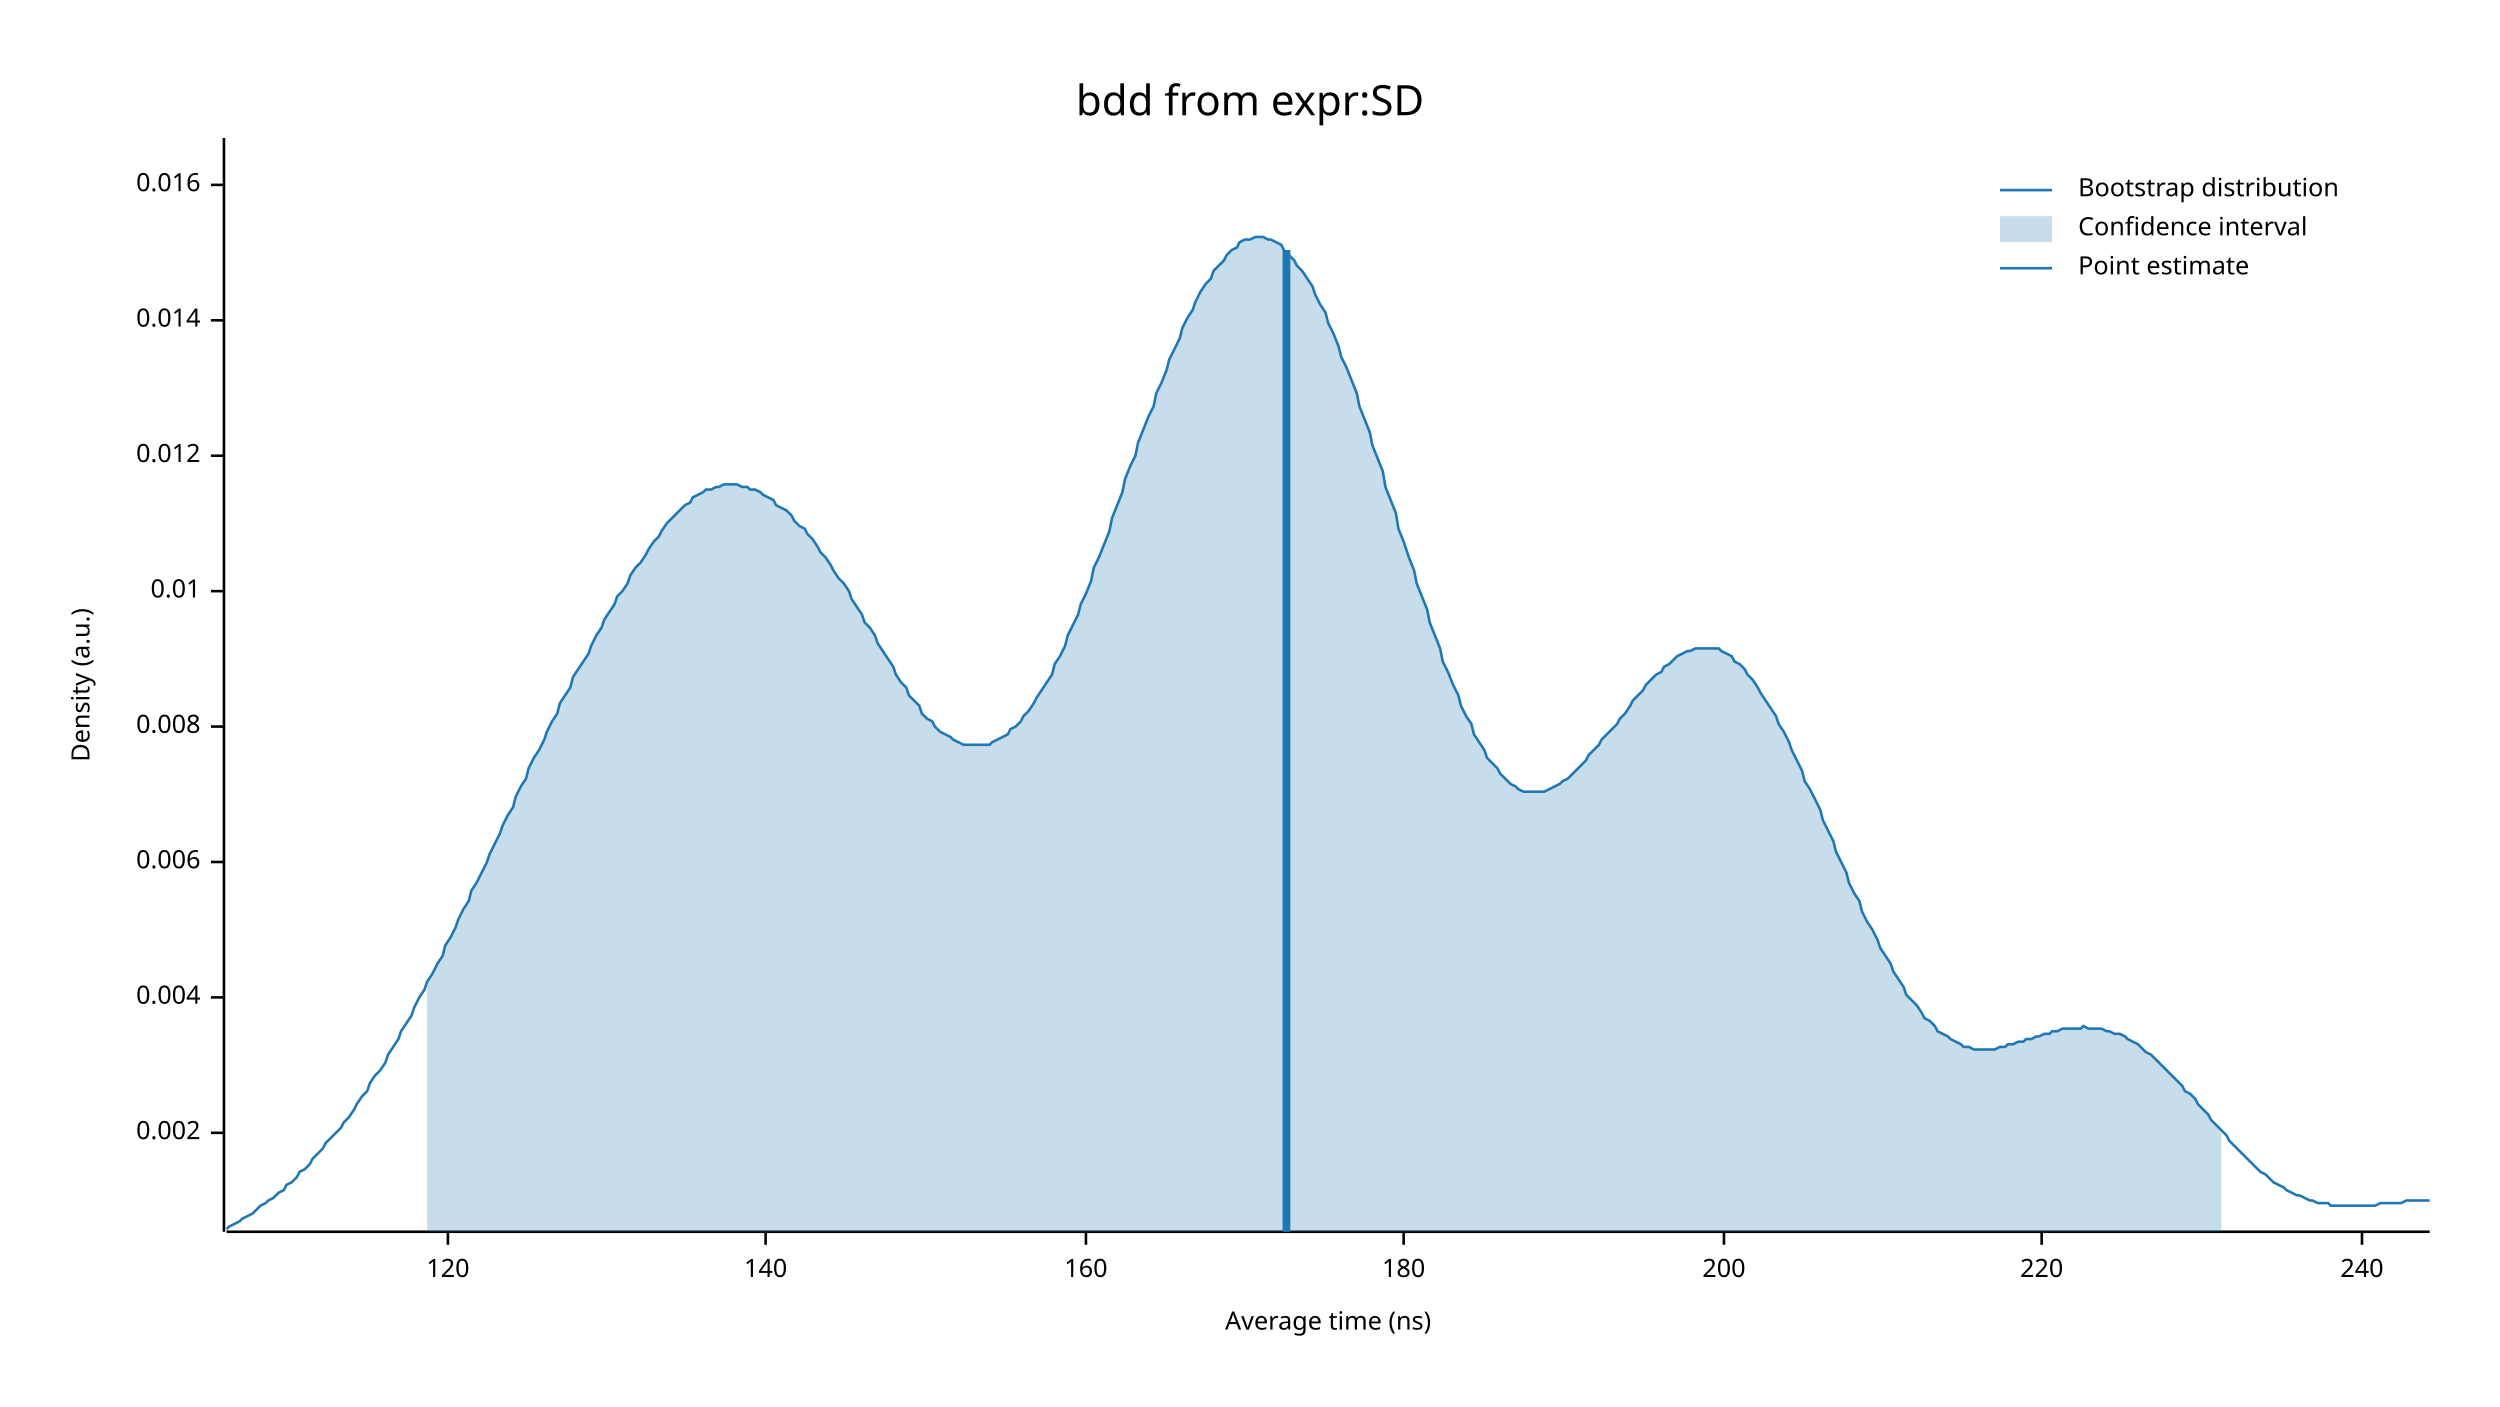
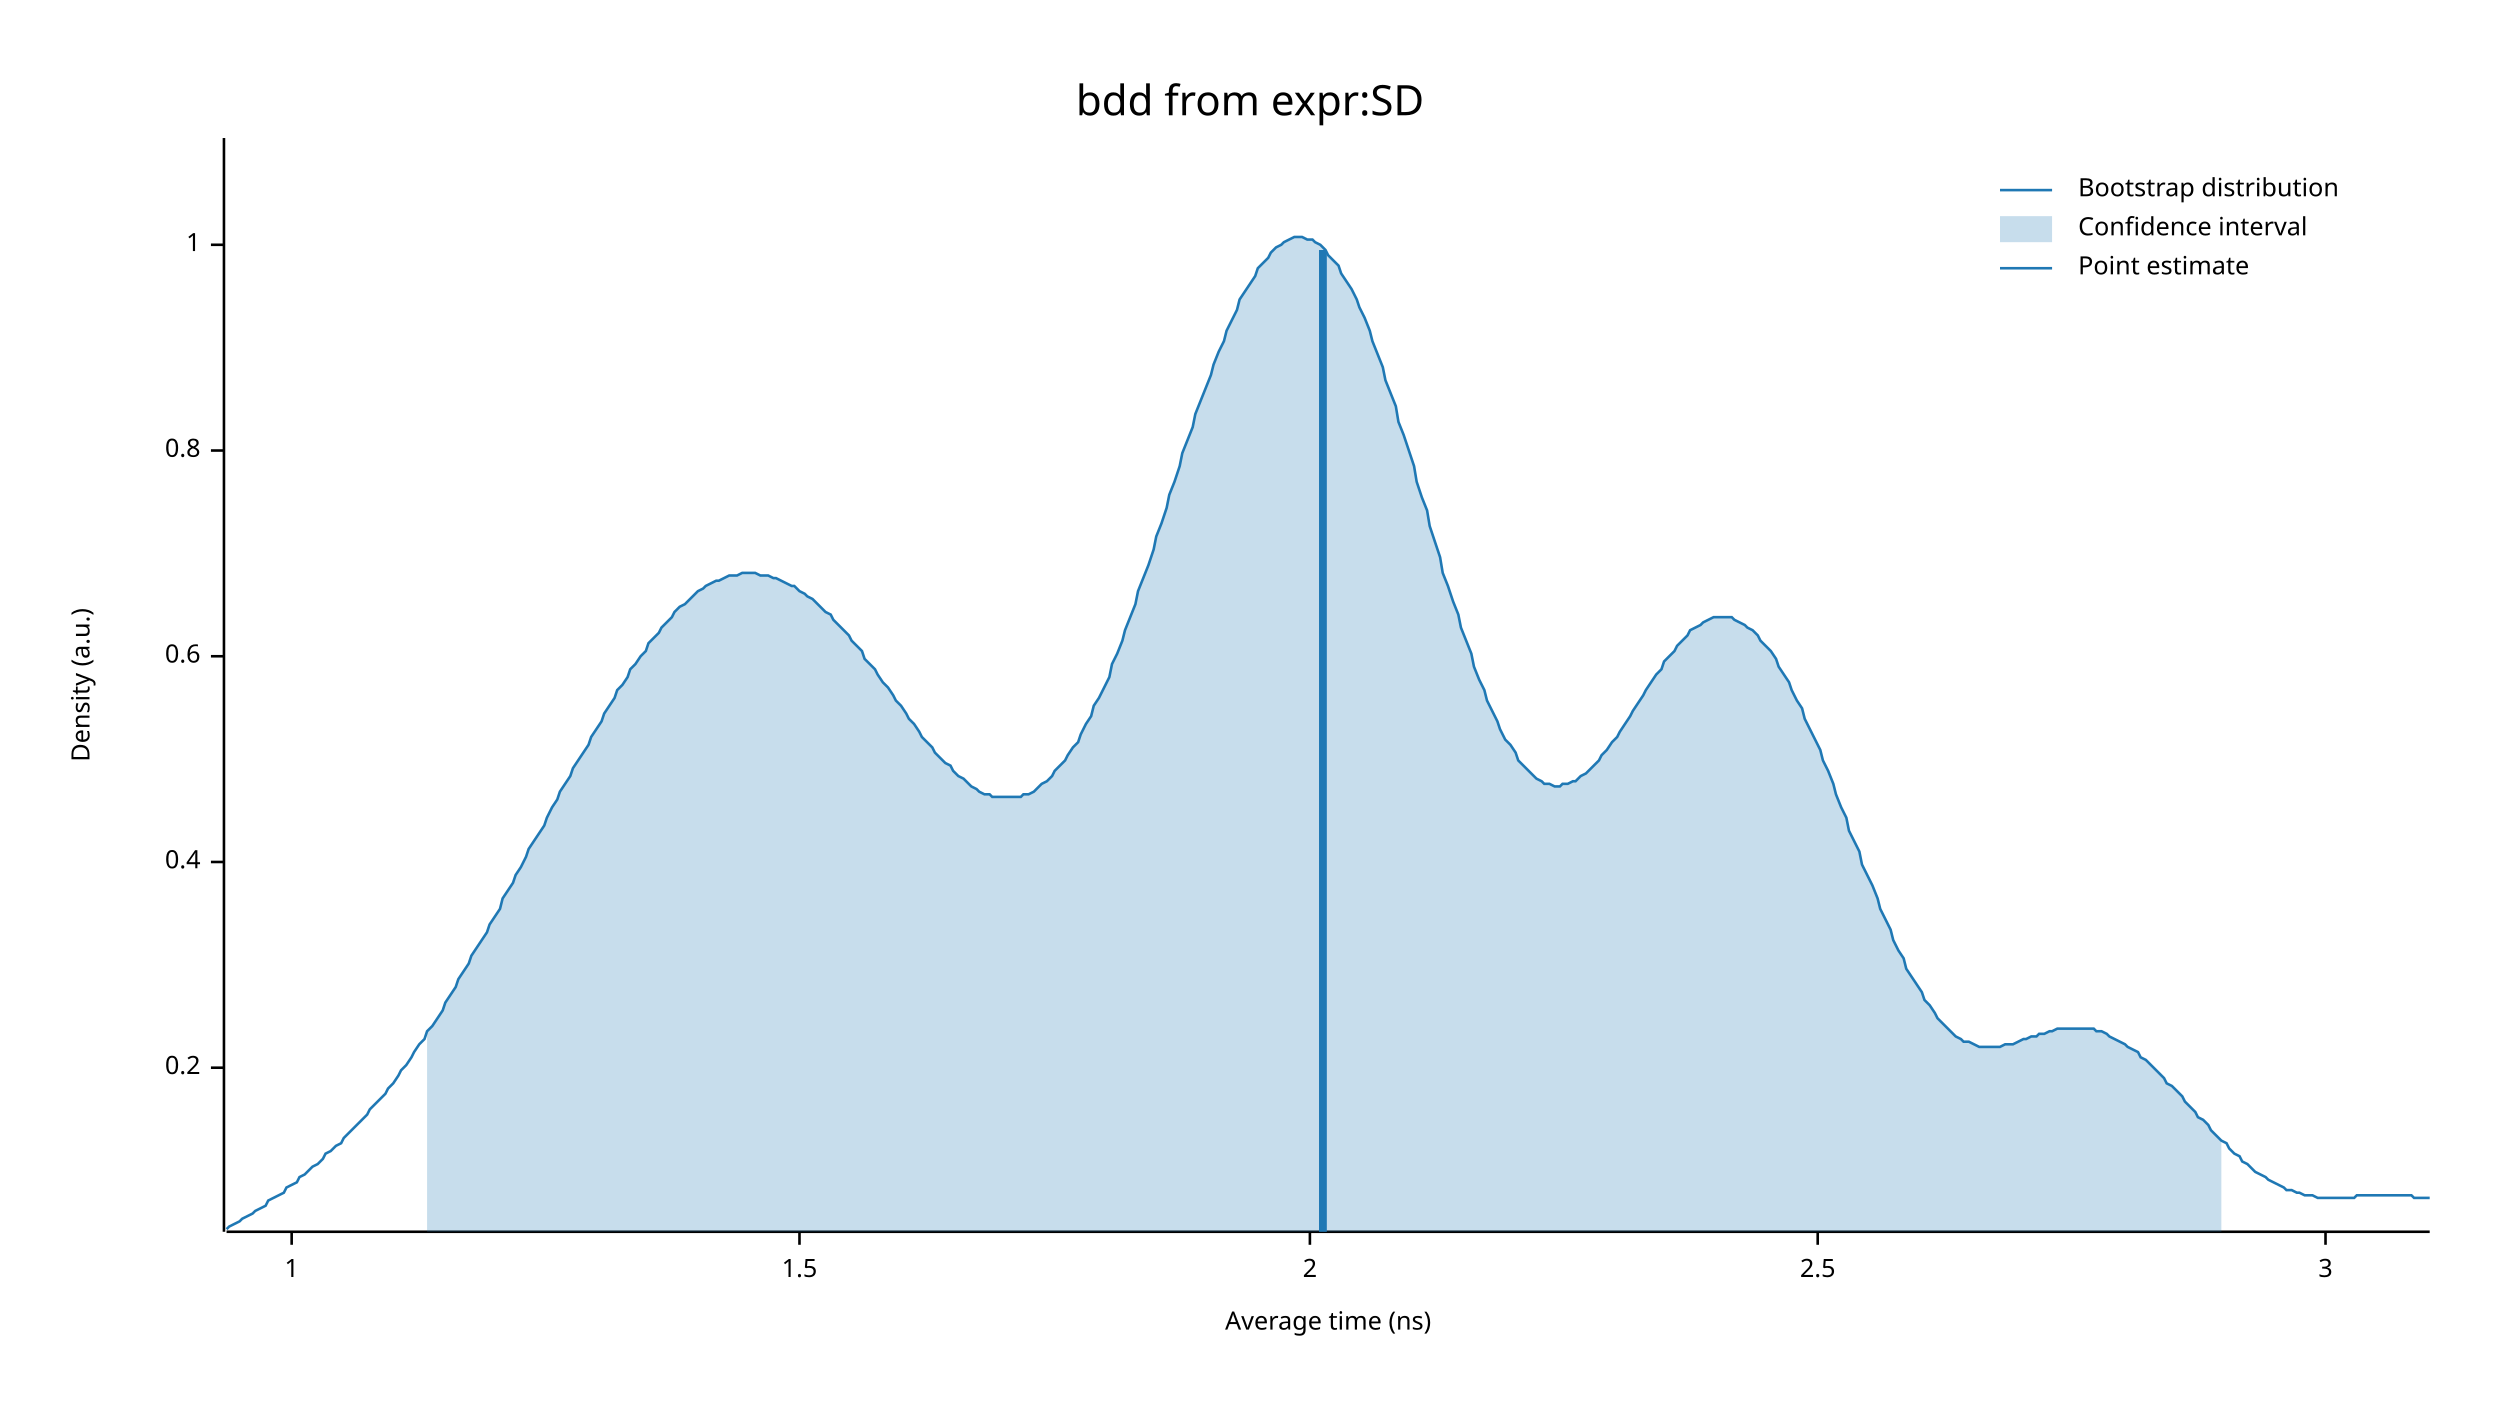
<svg xmlns="http://www.w3.org/2000/svg" width="960" height="540" viewBox="0 0 960 540">
  <text x="480" y="32" dy="0.76em" text-anchor="middle" font-family="sans-serif" font-size="16.129" opacity="1" fill="#000000">
bdd from expr:SD
</text>
  <text x="27" y="263" dy="0.76em" text-anchor="middle" font-family="sans-serif" font-size="9.677" opacity="1" fill="#000000" transform="rotate(270, 27, 263)">
Density (a.u.)
</text>
  <text x="510" y="513" dy="-0.5ex" text-anchor="middle" font-family="sans-serif" font-size="9.677" opacity="1" fill="#000000">
Average time (ns)
</text>
  <polyline fill="none" opacity="1" stroke="#000000" stroke-width="1" points="86,53 86,473 " />
-   <text x="77" y="435" dy="0.5ex" text-anchor="end" font-family="sans-serif" font-size="9.677" opacity="1" fill="#000000">
- 0.002
+   <text x="77" y="410" dy="0.5ex" text-anchor="end" font-family="sans-serif" font-size="9.677" opacity="1" fill="#000000">
+ 0.2
</text>
-   <polyline fill="none" opacity="1" stroke="#000000" stroke-width="1" points="81,435 86,435 " />
-   <text x="77" y="383" dy="0.5ex" text-anchor="end" font-family="sans-serif" font-size="9.677" opacity="1" fill="#000000">
- 0.004
- </text>
-   <polyline fill="none" opacity="1" stroke="#000000" stroke-width="1" points="81,383 86,383 " />
+   <polyline fill="none" opacity="1" stroke="#000000" stroke-width="1" points="81,410 86,410 " />
  <text x="77" y="331" dy="0.5ex" text-anchor="end" font-family="sans-serif" font-size="9.677" opacity="1" fill="#000000">
- 0.006
+ 0.4
</text>
  <polyline fill="none" opacity="1" stroke="#000000" stroke-width="1" points="81,331 86,331 " />
-   <text x="77" y="279" dy="0.5ex" text-anchor="end" font-family="sans-serif" font-size="9.677" opacity="1" fill="#000000">
- 0.008
+   <text x="77" y="252" dy="0.5ex" text-anchor="end" font-family="sans-serif" font-size="9.677" opacity="1" fill="#000000">
+ 0.6
</text>
-   <polyline fill="none" opacity="1" stroke="#000000" stroke-width="1" points="81,279 86,279 " />
-   <text x="77" y="227" dy="0.5ex" text-anchor="end" font-family="sans-serif" font-size="9.677" opacity="1" fill="#000000">
- 0.01
+   <polyline fill="none" opacity="1" stroke="#000000" stroke-width="1" points="81,252 86,252 " />
+   <text x="77" y="173" dy="0.5ex" text-anchor="end" font-family="sans-serif" font-size="9.677" opacity="1" fill="#000000">
+ 0.8
</text>
-   <polyline fill="none" opacity="1" stroke="#000000" stroke-width="1" points="81,227 86,227 " />
-   <text x="77" y="175" dy="0.5ex" text-anchor="end" font-family="sans-serif" font-size="9.677" opacity="1" fill="#000000">
- 0.012
+   <polyline fill="none" opacity="1" stroke="#000000" stroke-width="1" points="81,173 86,173 " />
+   <text x="77" y="94" dy="0.5ex" text-anchor="end" font-family="sans-serif" font-size="9.677" opacity="1" fill="#000000">
+ 1
</text>
-   <polyline fill="none" opacity="1" stroke="#000000" stroke-width="1" points="81,175 86,175 " />
-   <text x="77" y="123" dy="0.5ex" text-anchor="end" font-family="sans-serif" font-size="9.677" opacity="1" fill="#000000">
- 0.014
+   <polyline fill="none" opacity="1" stroke="#000000" stroke-width="1" points="81,94 86,94 " />
+   <polyline fill="none" opacity="1" stroke="#000000" stroke-width="1" points="87,473 933,473 " />
+   <text x="112" y="483" dy="0.76em" text-anchor="middle" font-family="sans-serif" font-size="9.677" opacity="1" fill="#000000">
+ 1
</text>
-   <polyline fill="none" opacity="1" stroke="#000000" stroke-width="1" points="81,123 86,123 " />
-   <text x="77" y="71" dy="0.5ex" text-anchor="end" font-family="sans-serif" font-size="9.677" opacity="1" fill="#000000">
- 0.016
+   <polyline fill="none" opacity="1" stroke="#000000" stroke-width="1" points="112,473 112,478 " />
+   <text x="307" y="483" dy="0.76em" text-anchor="middle" font-family="sans-serif" font-size="9.677" opacity="1" fill="#000000">
+ 1.5
</text>
-   <polyline fill="none" opacity="1" stroke="#000000" stroke-width="1" points="81,71 86,71 " />
-   <polyline fill="none" opacity="1" stroke="#000000" stroke-width="1" points="87,473 933,473 " />
-   <text x="172" y="483" dy="0.76em" text-anchor="middle" font-family="sans-serif" font-size="9.677" opacity="1" fill="#000000">
- 120
+   <polyline fill="none" opacity="1" stroke="#000000" stroke-width="1" points="307,473 307,478 " />
+   <text x="503" y="483" dy="0.76em" text-anchor="middle" font-family="sans-serif" font-size="9.677" opacity="1" fill="#000000">
+ 2
</text>
-   <polyline fill="none" opacity="1" stroke="#000000" stroke-width="1" points="172,473 172,478 " />
-   <text x="294" y="483" dy="0.76em" text-anchor="middle" font-family="sans-serif" font-size="9.677" opacity="1" fill="#000000">
- 140
+   <polyline fill="none" opacity="1" stroke="#000000" stroke-width="1" points="503,473 503,478 " />
+   <text x="698" y="483" dy="0.76em" text-anchor="middle" font-family="sans-serif" font-size="9.677" opacity="1" fill="#000000">
+ 2.5
</text>
-   <polyline fill="none" opacity="1" stroke="#000000" stroke-width="1" points="294,473 294,478 " />
-   <text x="417" y="483" dy="0.76em" text-anchor="middle" font-family="sans-serif" font-size="9.677" opacity="1" fill="#000000">
- 160
+   <polyline fill="none" opacity="1" stroke="#000000" stroke-width="1" points="698,473 698,478 " />
+   <text x="893" y="483" dy="0.76em" text-anchor="middle" font-family="sans-serif" font-size="9.677" opacity="1" fill="#000000">
+ 3
</text>
-   <polyline fill="none" opacity="1" stroke="#000000" stroke-width="1" points="417,473 417,478 " />
-   <text x="539" y="483" dy="0.76em" text-anchor="middle" font-family="sans-serif" font-size="9.677" opacity="1" fill="#000000">
- 180
- </text>
-   <polyline fill="none" opacity="1" stroke="#000000" stroke-width="1" points="539,473 539,478 " />
-   <text x="662" y="483" dy="0.76em" text-anchor="middle" font-family="sans-serif" font-size="9.677" opacity="1" fill="#000000">
- 200
- </text>
-   <polyline fill="none" opacity="1" stroke="#000000" stroke-width="1" points="662,473 662,478 " />
-   <text x="784" y="483" dy="0.76em" text-anchor="middle" font-family="sans-serif" font-size="9.677" opacity="1" fill="#000000">
- 220
- </text>
-   <polyline fill="none" opacity="1" stroke="#000000" stroke-width="1" points="784,473 784,478 " />
-   <text x="907" y="483" dy="0.76em" text-anchor="middle" font-family="sans-serif" font-size="9.677" opacity="1" fill="#000000">
- 240
- </text>
-   <polyline fill="none" opacity="1" stroke="#000000" stroke-width="1" points="907,473 907,478 " />
-   <polyline fill="none" opacity="1" stroke="#1F78B4" stroke-width="1" points="87,472 88,471 90,470 92,469 93,468 95,467 97,466 98,465 100,463 102,462 103,461 105,460 107,458 109,457 110,455 112,454 114,452 115,450 117,449 119,447 120,445 122,443 124,441 125,439 127,437 129,435 131,433 132,431 134,429 136,426 137,424 139,421 141,419 142,416 144,413 146,411 148,408 149,405 151,402 153,399 154,396 156,393 158,390 159,387 161,383 163,380 164,377 166,374 168,370 170,367 171,363 173,360 175,356 176,353 178,349 180,346 181,342 183,339 185,335 187,331 188,328 190,324 192,320 193,317 195,313 197,310 198,306 200,302 202,299 203,295 205,291 207,288 209,284 210,281 212,277 214,274 215,270 217,267 219,264 220,260 222,257 224,254 226,251 227,248 229,244 231,241 232,238 234,235 236,232 237,229 239,227 241,224 242,221 244,218 246,216 248,213 249,211 251,208 253,206 254,204 256,201 258,199 259,198 261,196 263,194 265,193 266,191 268,190 270,189 271,188 273,188 275,187 276,187 278,186 280,186 281,186 283,186 285,187 287,187 288,188 290,188 292,189 293,190 295,191 297,192 298,194 300,195 302,196 304,198 305,200 307,202 309,203 310,205 312,207 314,210 315,212 317,214 319,217 320,219 322,222 324,224 326,227 327,230 329,233 331,236 332,239 334,241 336,244 337,247 339,250 341,253 343,256 344,259 346,262 348,264 349,267 351,269 353,271 354,274 356,276 358,277 359,279 361,281 363,282 365,283 366,284 368,285 370,286 371,286 373,286 375,286 376,286 378,286 380,286 381,285 383,284 385,283 387,282 388,280 390,279 392,277 393,275 395,273 397,270 398,268 400,265 402,262 404,259 405,255 407,252 409,248 410,244 412,240 414,236 415,232 417,228 419,223 420,218 422,214 424,209 426,204 427,199 429,194 431,189 432,184 434,179 436,175 437,170 439,165 441,160 443,156 444,151 446,147 448,142 449,138 451,134 453,130 454,126 456,122 458,119 459,116 461,112 463,109 465,107 466,104 468,102 470,100 471,98 473,96 475,95 476,93 478,92 480,92 482,91 483,91 485,91 487,92 488,92 490,93 492,94 493,96 495,98 497,100 498,102 500,104 502,107 504,110 505,113 507,117 509,120 510,124 512,128 514,133 515,137 517,141 519,146 521,151 522,156 524,161 526,166 527,171 529,176 531,181 532,187 534,192 536,197 537,203 539,208 541,214 543,219 544,224 546,229 548,234 549,239 551,244 553,249 554,254 556,258 558,263 560,267 561,271 563,275 565,278 566,282 568,285 570,288 571,291 573,293 575,295 576,297 578,299 580,301 582,302 583,303 585,304 587,304 588,304 590,304 592,304 593,304 595,303 597,302 599,301 600,300 602,299 604,297 605,296 607,294 609,292 610,290 612,288 614,286 615,284 617,282 619,280 621,278 622,276 624,274 626,271 627,269 629,267 631,265 632,263 634,261 636,259 638,258 639,256 641,255 643,253 644,252 646,251 648,250 649,250 651,249 653,249 654,249 656,249 658,249 660,249 661,250 663,251 665,252 666,254 668,255 670,257 671,259 673,261 675,264 676,266 678,269 680,272 682,275 683,278 685,281 687,285 688,288 690,292 692,296 693,300 695,303 697,307 699,311 700,315 702,319 704,323 705,327 707,331 709,335 710,339 712,343 714,346 715,350 717,354 719,357 721,361 722,364 724,367 726,370 727,373 729,376 731,379 732,382 734,384 736,386 738,389 739,391 741,392 743,394 744,396 746,397 748,398 749,399 751,400 753,401 754,402 756,402 758,403 760,403 761,403 763,403 765,403 766,403 768,402 770,402 771,401 773,401 775,400 777,400 778,399 780,399 782,398 783,398 785,397 787,397 788,396 790,396 792,395 793,395 795,395 797,395 799,395 800,394 802,395 804,395 805,395 807,395 809,396 810,396 812,397 814,397 816,398 817,399 819,400 821,401 822,402 824,404 826,405 827,406 829,408 831,410 832,411 834,413 836,415 838,417 839,419 841,420 843,422 844,424 846,426 848,428 849,430 851,432 853,434 855,436 856,438 858,440 860,442 861,443 863,445 865,447 866,448 868,450 870,451 871,452 873,454 875,455 877,456 878,457 880,458 882,459 883,459 885,460 887,461 888,461 890,462 892,462 894,462 895,463 897,463 899,463 900,463 902,463 904,463 905,463 907,463 909,463 910,463 912,463 914,462 916,462 917,462 919,462 921,462 922,462 924,461 926,461 927,461 929,461 931,461 933,461 " />
-   <polygon opacity="0.25" fill="#1F78B4" points="164,377 166,374 168,370 170,367 171,363 173,360 175,356 176,353 178,349 180,346 181,342 183,339 185,335 187,331 188,328 190,324 192,320 193,317 195,313 197,310 198,306 200,302 202,299 203,295 205,291 207,288 209,284 210,281 212,277 214,274 215,270 217,267 219,264 220,260 222,257 224,254 226,251 227,248 229,244 231,241 232,238 234,235 236,232 237,229 239,227 241,224 242,221 244,218 246,216 248,213 249,211 251,208 253,206 254,204 256,201 258,199 259,198 261,196 263,194 265,193 266,191 268,190 270,189 271,188 273,188 275,187 276,187 278,186 280,186 281,186 283,186 285,187 287,187 288,188 290,188 292,189 293,190 295,191 297,192 298,194 300,195 302,196 304,198 305,200 307,202 309,203 310,205 312,207 314,210 315,212 317,214 319,217 320,219 322,222 324,224 326,227 327,230 329,233 331,236 332,239 334,241 336,244 337,247 339,250 341,253 343,256 344,259 346,262 348,264 349,267 351,269 353,271 354,274 356,276 358,277 359,279 361,281 363,282 365,283 366,284 368,285 370,286 371,286 373,286 375,286 376,286 378,286 380,286 381,285 383,284 385,283 387,282 388,280 390,279 392,277 393,275 395,273 397,270 398,268 400,265 402,262 404,259 405,255 407,252 409,248 410,244 412,240 414,236 415,232 417,228 419,223 420,218 422,214 424,209 426,204 427,199 429,194 431,189 432,184 434,179 436,175 437,170 439,165 441,160 443,156 444,151 446,147 448,142 449,138 451,134 453,130 454,126 456,122 458,119 459,116 461,112 463,109 465,107 466,104 468,102 470,100 471,98 473,96 475,95 476,93 478,92 480,92 482,91 483,91 485,91 487,92 488,92 490,93 492,94 493,96 495,98 497,100 498,102 500,104 502,107 504,110 505,113 507,117 509,120 510,124 512,128 514,133 515,137 517,141 519,146 521,151 522,156 524,161 526,166 527,171 529,176 531,181 532,187 534,192 536,197 537,203 539,208 541,214 543,219 544,224 546,229 548,234 549,239 551,244 553,249 554,254 556,258 558,263 560,267 561,271 563,275 565,278 566,282 568,285 570,288 571,291 573,293 575,295 576,297 578,299 580,301 582,302 583,303 585,304 587,304 588,304 590,304 592,304 593,304 595,303 597,302 599,301 600,300 602,299 604,297 605,296 607,294 609,292 610,290 612,288 614,286 615,284 617,282 619,280 621,278 622,276 624,274 626,271 627,269 629,267 631,265 632,263 634,261 636,259 638,258 639,256 641,255 643,253 644,252 646,251 648,250 649,250 651,249 653,249 654,249 656,249 658,249 660,249 661,250 663,251 665,252 666,254 668,255 670,257 671,259 673,261 675,264 676,266 678,269 680,272 682,275 683,278 685,281 687,285 688,288 690,292 692,296 693,300 695,303 697,307 699,311 700,315 702,319 704,323 705,327 707,331 709,335 710,339 712,343 714,346 715,350 717,354 719,357 721,361 722,364 724,367 726,370 727,373 729,376 731,379 732,382 734,384 736,386 738,389 739,391 741,392 743,394 744,396 746,397 748,398 749,399 751,400 753,401 754,402 756,402 758,403 760,403 761,403 763,403 765,403 766,403 768,402 770,402 771,401 773,401 775,400 777,400 778,399 780,399 782,398 783,398 785,397 787,397 788,396 790,396 792,395 793,395 795,395 797,395 799,395 800,394 802,395 804,395 805,395 807,395 809,396 810,396 812,397 814,397 816,398 817,399 819,400 821,401 822,402 824,404 826,405 827,406 829,408 831,410 832,411 834,413 836,415 838,417 839,419 841,420 843,422 844,424 846,426 848,428 849,430 851,432 853,434 853,473 164,473 " />
-   <polyline fill="none" opacity="1" stroke="#1F78B4" stroke-width="3" points="494,473 494,96 " />
+   <polyline fill="none" opacity="1" stroke="#000000" stroke-width="1" points="893,473 893,478 " />
+   <polyline fill="none" opacity="1" stroke="#1F78B4" stroke-width="1" points="87,472 88,471 90,470 92,469 93,468 95,467 97,466 98,465 100,464 102,463 103,461 105,460 107,459 109,458 110,456 112,455 114,454 115,452 117,451 119,449 120,448 122,447 124,445 125,443 127,442 129,440 131,439 132,437 134,435 136,433 137,432 139,430 141,428 142,426 144,424 146,422 148,420 149,418 151,416 153,413 154,411 156,409 158,406 159,404 161,401 163,399 164,396 166,394 168,391 170,388 171,385 173,382 175,379 176,376 178,373 180,370 181,367 183,364 185,361 187,358 188,355 190,352 192,349 193,345 195,342 197,339 198,336 200,333 202,329 203,326 205,323 207,320 209,317 210,314 212,310 214,307 215,304 217,301 219,298 220,295 222,292 224,289 226,286 227,283 229,280 231,277 232,274 234,271 236,268 237,265 239,263 241,260 242,257 244,255 246,252 248,250 249,247 251,245 253,243 254,241 256,239 258,237 259,235 261,233 263,232 265,230 266,229 268,227 270,226 271,225 273,224 275,223 276,223 278,222 280,221 281,221 283,221 285,220 287,220 288,220 290,220 292,221 293,221 295,221 297,222 298,222 300,223 302,224 304,225 305,225 307,227 309,228 310,229 312,230 314,232 315,233 317,235 319,236 320,238 322,240 324,242 326,244 327,246 329,248 331,250 332,253 334,255 336,257 337,259 339,262 341,264 343,267 344,269 346,271 348,274 349,276 351,278 353,281 354,283 356,285 358,287 359,289 361,291 363,293 365,294 366,296 368,298 370,299 371,300 373,302 375,303 376,304 378,305 380,305 381,306 383,306 385,306 387,306 388,306 390,306 392,306 393,305 395,305 397,304 398,303 400,301 402,300 404,298 405,296 407,294 409,292 410,290 412,287 414,285 415,282 417,278 419,275 420,271 422,268 424,264 426,260 427,255 429,251 431,246 432,242 434,237 436,232 437,227 439,222 441,217 443,211 444,206 446,201 448,195 449,190 451,185 453,179 454,174 456,169 458,164 459,159 461,154 463,149 465,144 466,140 468,135 470,131 471,127 473,123 475,119 476,115 478,112 480,109 482,106 483,103 485,101 487,99 488,97 490,95 492,94 493,93 495,92 497,91 498,91 500,91 502,92 504,92 505,93 507,94 509,96 510,98 512,100 514,102 515,105 517,108 519,111 521,115 522,118 524,122 526,127 527,131 529,136 531,141 532,146 534,151 536,156 537,162 539,167 541,173 543,179 544,185 546,191 548,196 549,202 551,208 553,214 554,220 556,225 558,231 560,236 561,241 563,246 565,251 566,256 568,261 570,265 571,269 573,273 575,277 576,280 578,284 580,286 582,289 583,292 585,294 587,296 588,297 590,299 592,300 593,301 595,301 597,302 599,302 600,301 602,301 604,300 605,300 607,298 609,297 610,296 612,294 614,292 615,290 617,288 619,285 621,283 622,281 624,278 626,275 627,273 629,270 631,267 632,265 634,262 636,259 638,257 639,254 641,252 643,250 644,248 646,246 648,244 649,242 651,241 653,240 654,239 656,238 658,237 660,237 661,237 663,237 665,237 666,238 668,239 670,240 671,241 673,242 675,244 676,246 678,248 680,250 682,253 683,256 685,259 687,262 688,265 690,269 692,272 693,276 695,280 697,284 699,288 700,292 702,296 704,301 705,305 707,310 709,314 710,319 712,323 714,327 715,332 717,336 719,340 721,345 722,349 724,353 726,357 727,361 729,365 731,368 732,372 734,375 736,378 738,381 739,384 741,386 743,389 744,391 746,393 748,395 749,396 751,398 753,399 754,400 756,400 758,401 760,402 761,402 763,402 765,402 766,402 768,402 770,401 771,401 773,401 775,400 777,399 778,399 780,398 782,398 783,397 785,397 787,396 788,396 790,395 792,395 793,395 795,395 797,395 799,395 800,395 802,395 804,395 805,396 807,396 809,397 810,398 812,399 814,400 816,401 817,402 819,403 821,404 822,406 824,407 826,409 827,410 829,412 831,414 832,416 834,417 836,419 838,421 839,423 841,425 843,427 844,429 846,430 848,432 849,434 851,436 853,438 855,439 856,441 858,443 860,444 861,446 863,447 865,449 866,450 868,451 870,452 871,453 873,454 875,455 877,456 878,457 880,457 882,458 883,458 885,459 887,459 888,459 890,460 892,460 894,460 895,460 897,460 899,460 900,460 902,460 904,460 905,459 907,459 909,459 910,459 912,459 914,459 916,459 917,459 919,459 921,459 922,459 924,459 926,459 927,460 929,460 931,460 933,460 " />
+   <polygon opacity="0.25" fill="#1F78B4" points="164,396 166,394 168,391 170,388 171,385 173,382 175,379 176,376 178,373 180,370 181,367 183,364 185,361 187,358 188,355 190,352 192,349 193,345 195,342 197,339 198,336 200,333 202,329 203,326 205,323 207,320 209,317 210,314 212,310 214,307 215,304 217,301 219,298 220,295 222,292 224,289 226,286 227,283 229,280 231,277 232,274 234,271 236,268 237,265 239,263 241,260 242,257 244,255 246,252 248,250 249,247 251,245 253,243 254,241 256,239 258,237 259,235 261,233 263,232 265,230 266,229 268,227 270,226 271,225 273,224 275,223 276,223 278,222 280,221 281,221 283,221 285,220 287,220 288,220 290,220 292,221 293,221 295,221 297,222 298,222 300,223 302,224 304,225 305,225 307,227 309,228 310,229 312,230 314,232 315,233 317,235 319,236 320,238 322,240 324,242 326,244 327,246 329,248 331,250 332,253 334,255 336,257 337,259 339,262 341,264 343,267 344,269 346,271 348,274 349,276 351,278 353,281 354,283 356,285 358,287 359,289 361,291 363,293 365,294 366,296 368,298 370,299 371,300 373,302 375,303 376,304 378,305 380,305 381,306 383,306 385,306 387,306 388,306 390,306 392,306 393,305 395,305 397,304 398,303 400,301 402,300 404,298 405,296 407,294 409,292 410,290 412,287 414,285 415,282 417,278 419,275 420,271 422,268 424,264 426,260 427,255 429,251 431,246 432,242 434,237 436,232 437,227 439,222 441,217 443,211 444,206 446,201 448,195 449,190 451,185 453,179 454,174 456,169 458,164 459,159 461,154 463,149 465,144 466,140 468,135 470,131 471,127 473,123 475,119 476,115 478,112 480,109 482,106 483,103 485,101 487,99 488,97 490,95 492,94 493,93 495,92 497,91 498,91 500,91 502,92 504,92 505,93 507,94 509,96 510,98 512,100 514,102 515,105 517,108 519,111 521,115 522,118 524,122 526,127 527,131 529,136 531,141 532,146 534,151 536,156 537,162 539,167 541,173 543,179 544,185 546,191 548,196 549,202 551,208 553,214 554,220 556,225 558,231 560,236 561,241 563,246 565,251 566,256 568,261 570,265 571,269 573,273 575,277 576,280 578,284 580,286 582,289 583,292 585,294 587,296 588,297 590,299 592,300 593,301 595,301 597,302 599,302 600,301 602,301 604,300 605,300 607,298 609,297 610,296 612,294 614,292 615,290 617,288 619,285 621,283 622,281 624,278 626,275 627,273 629,270 631,267 632,265 634,262 636,259 638,257 639,254 641,252 643,250 644,248 646,246 648,244 649,242 651,241 653,240 654,239 656,238 658,237 660,237 661,237 663,237 665,237 666,238 668,239 670,240 671,241 673,242 675,244 676,246 678,248 680,250 682,253 683,256 685,259 687,262 688,265 690,269 692,272 693,276 695,280 697,284 699,288 700,292 702,296 704,301 705,305 707,310 709,314 710,319 712,323 714,327 715,332 717,336 719,340 721,345 722,349 724,353 726,357 727,361 729,365 731,368 732,372 734,375 736,378 738,381 739,384 741,386 743,389 744,391 746,393 748,395 749,396 751,398 753,399 754,400 756,400 758,401 760,402 761,402 763,402 765,402 766,402 768,402 770,401 771,401 773,401 775,400 777,399 778,399 780,398 782,398 783,397 785,397 787,396 788,396 790,395 792,395 793,395 795,395 797,395 799,395 800,395 802,395 804,395 805,396 807,396 809,397 810,398 812,399 814,400 816,401 817,402 819,403 821,404 822,406 824,407 826,409 827,410 829,412 831,414 832,416 834,417 836,419 838,421 839,423 841,425 843,427 844,429 846,430 848,432 849,434 851,436 853,438 853,473 164,473 " />
+   <polyline fill="none" opacity="1" stroke="#1F78B4" stroke-width="3" points="508,473 508,96 " />
  <text x="798" y="68" dy="0.76em" text-anchor="start" font-family="sans-serif" font-size="9.677" opacity="1" fill="#000000">
Bootstrap distribution
</text>
  <text x="798" y="83" dy="0.76em" text-anchor="start" font-family="sans-serif" font-size="9.677" opacity="1" fill="#000000">
Confidence interval
</text>
  <text x="798" y="98" dy="0.76em" text-anchor="start" font-family="sans-serif" font-size="9.677" opacity="1" fill="#000000">
Point estimate
</text>
  <polyline fill="none" opacity="1" stroke="#1F78B4" stroke-width="1" points="768,73 788,73 " />
  <rect x="768" y="83" width="20" height="10" opacity="0.25" fill="#1F78B4" stroke="none" />
  <polyline fill="none" opacity="1" stroke="#1F78B4" stroke-width="1" points="768,103 788,103 " />
</svg>
